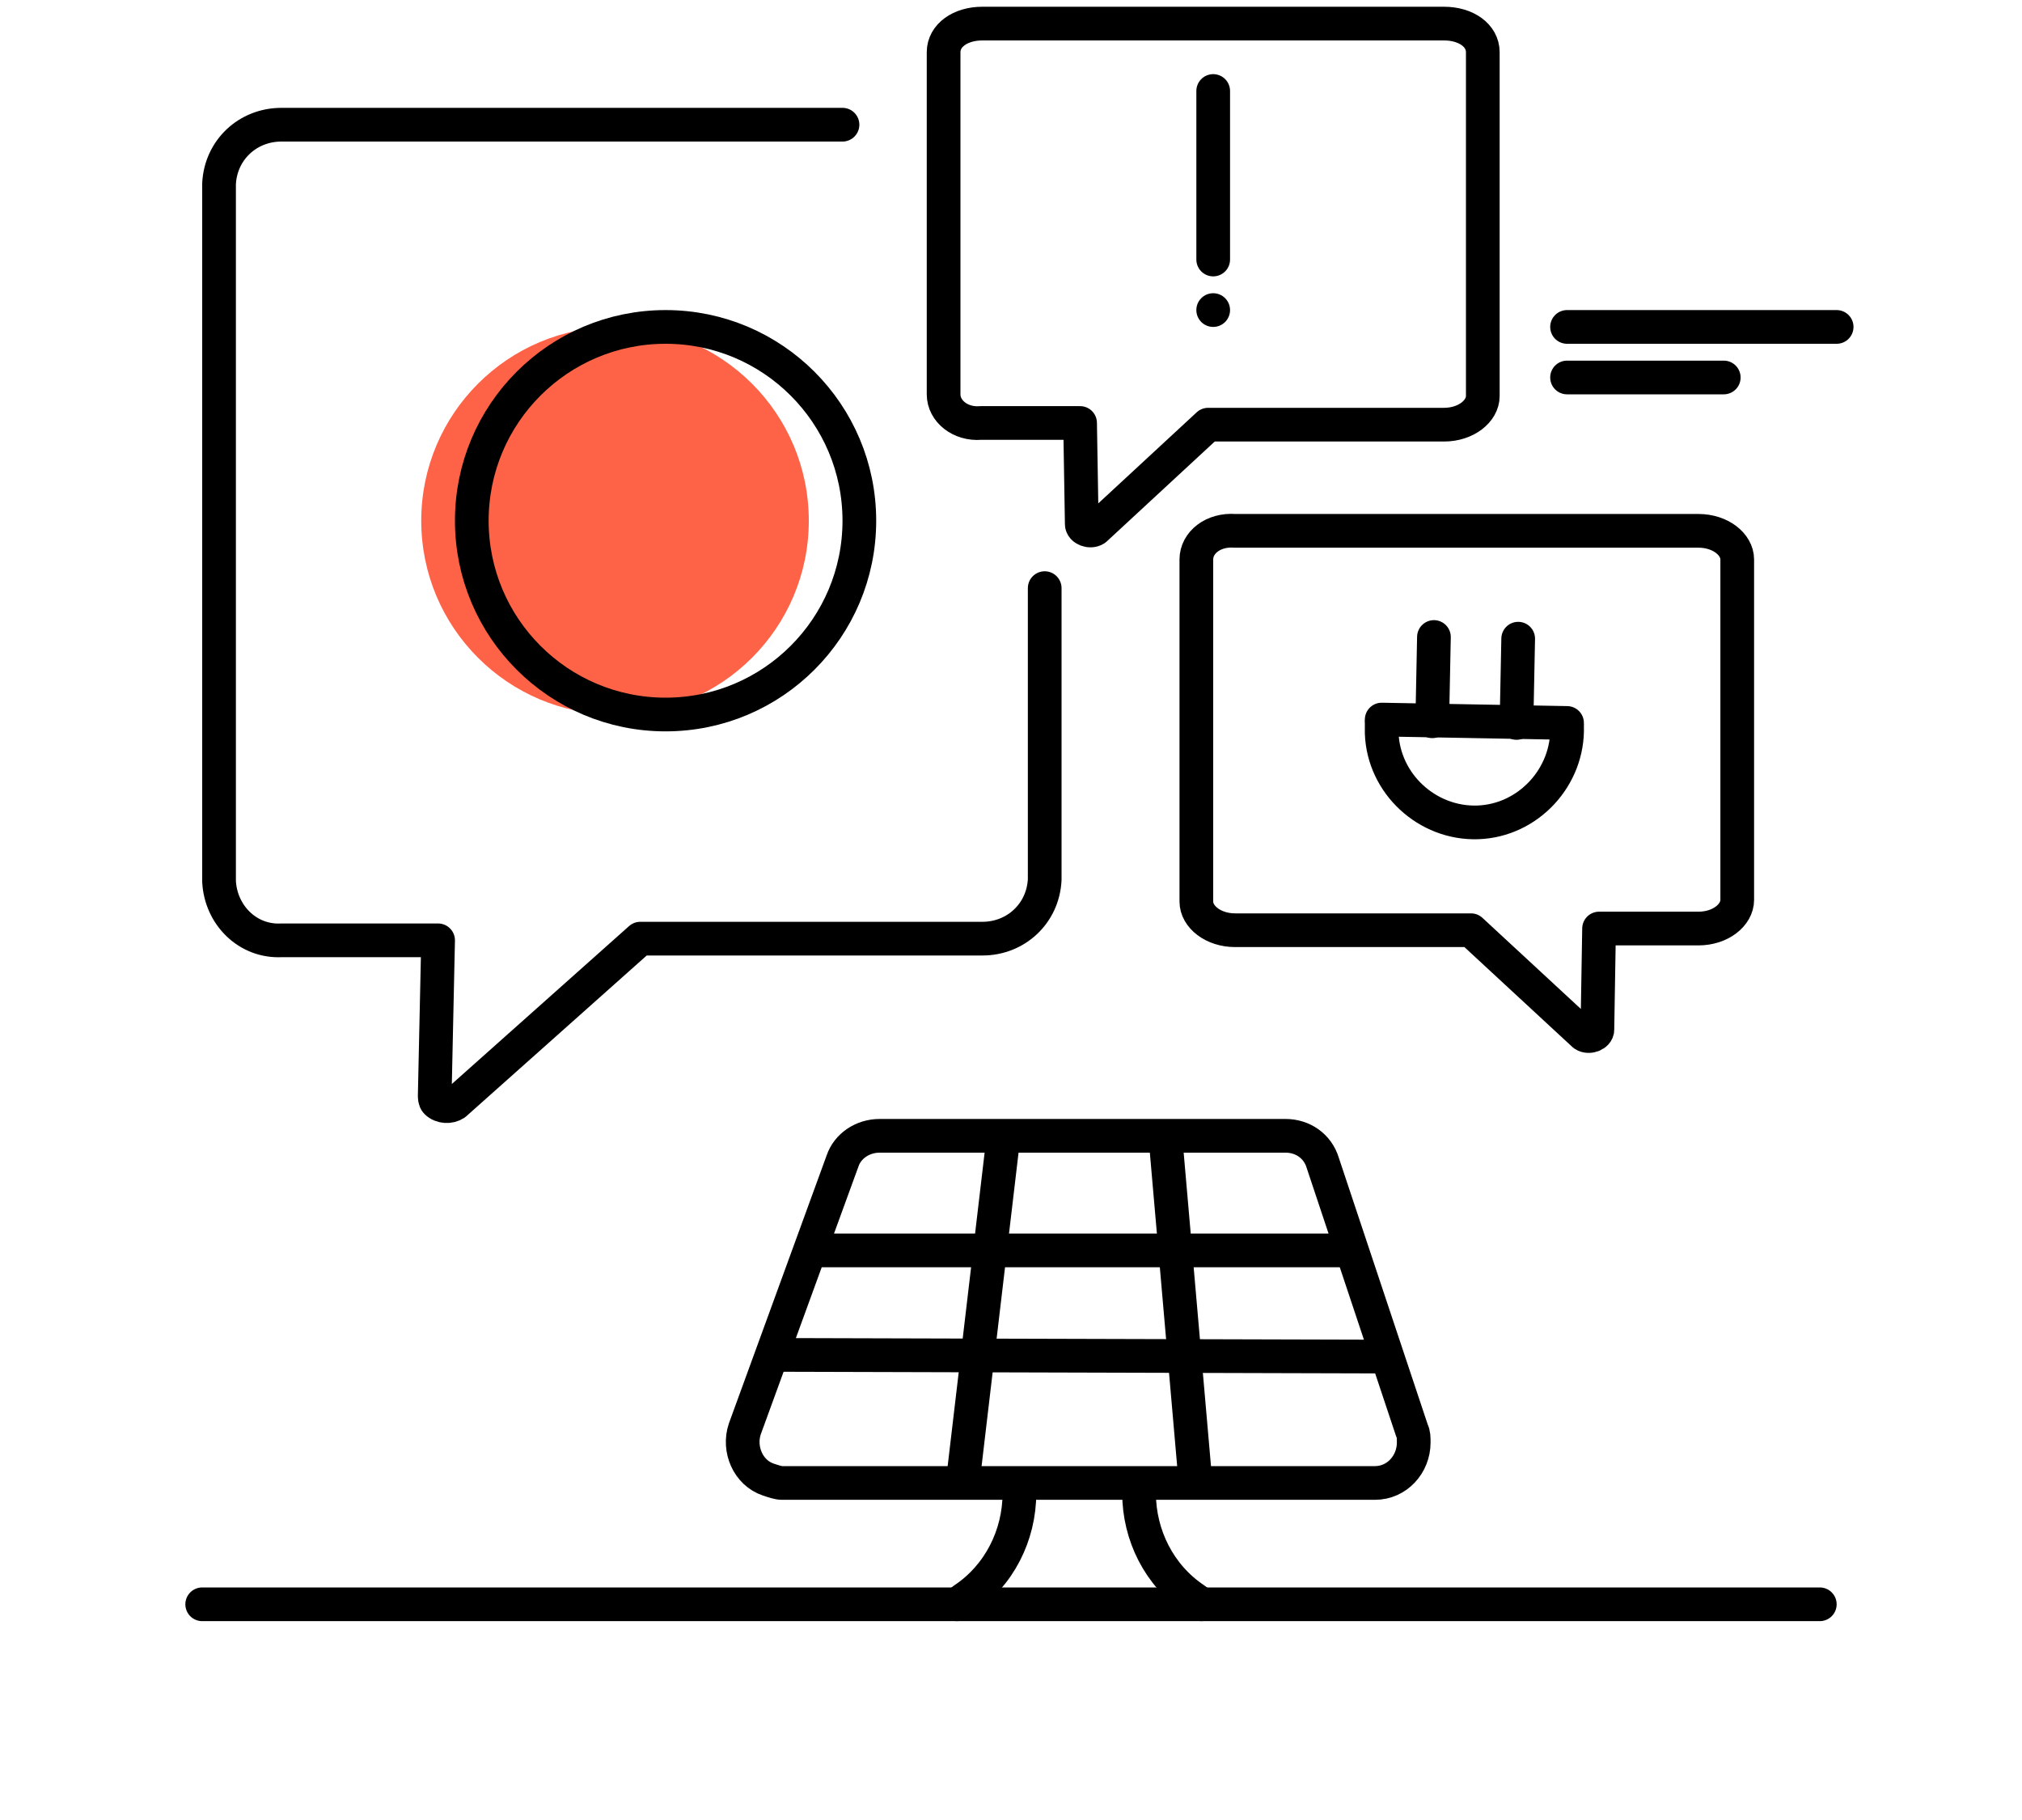
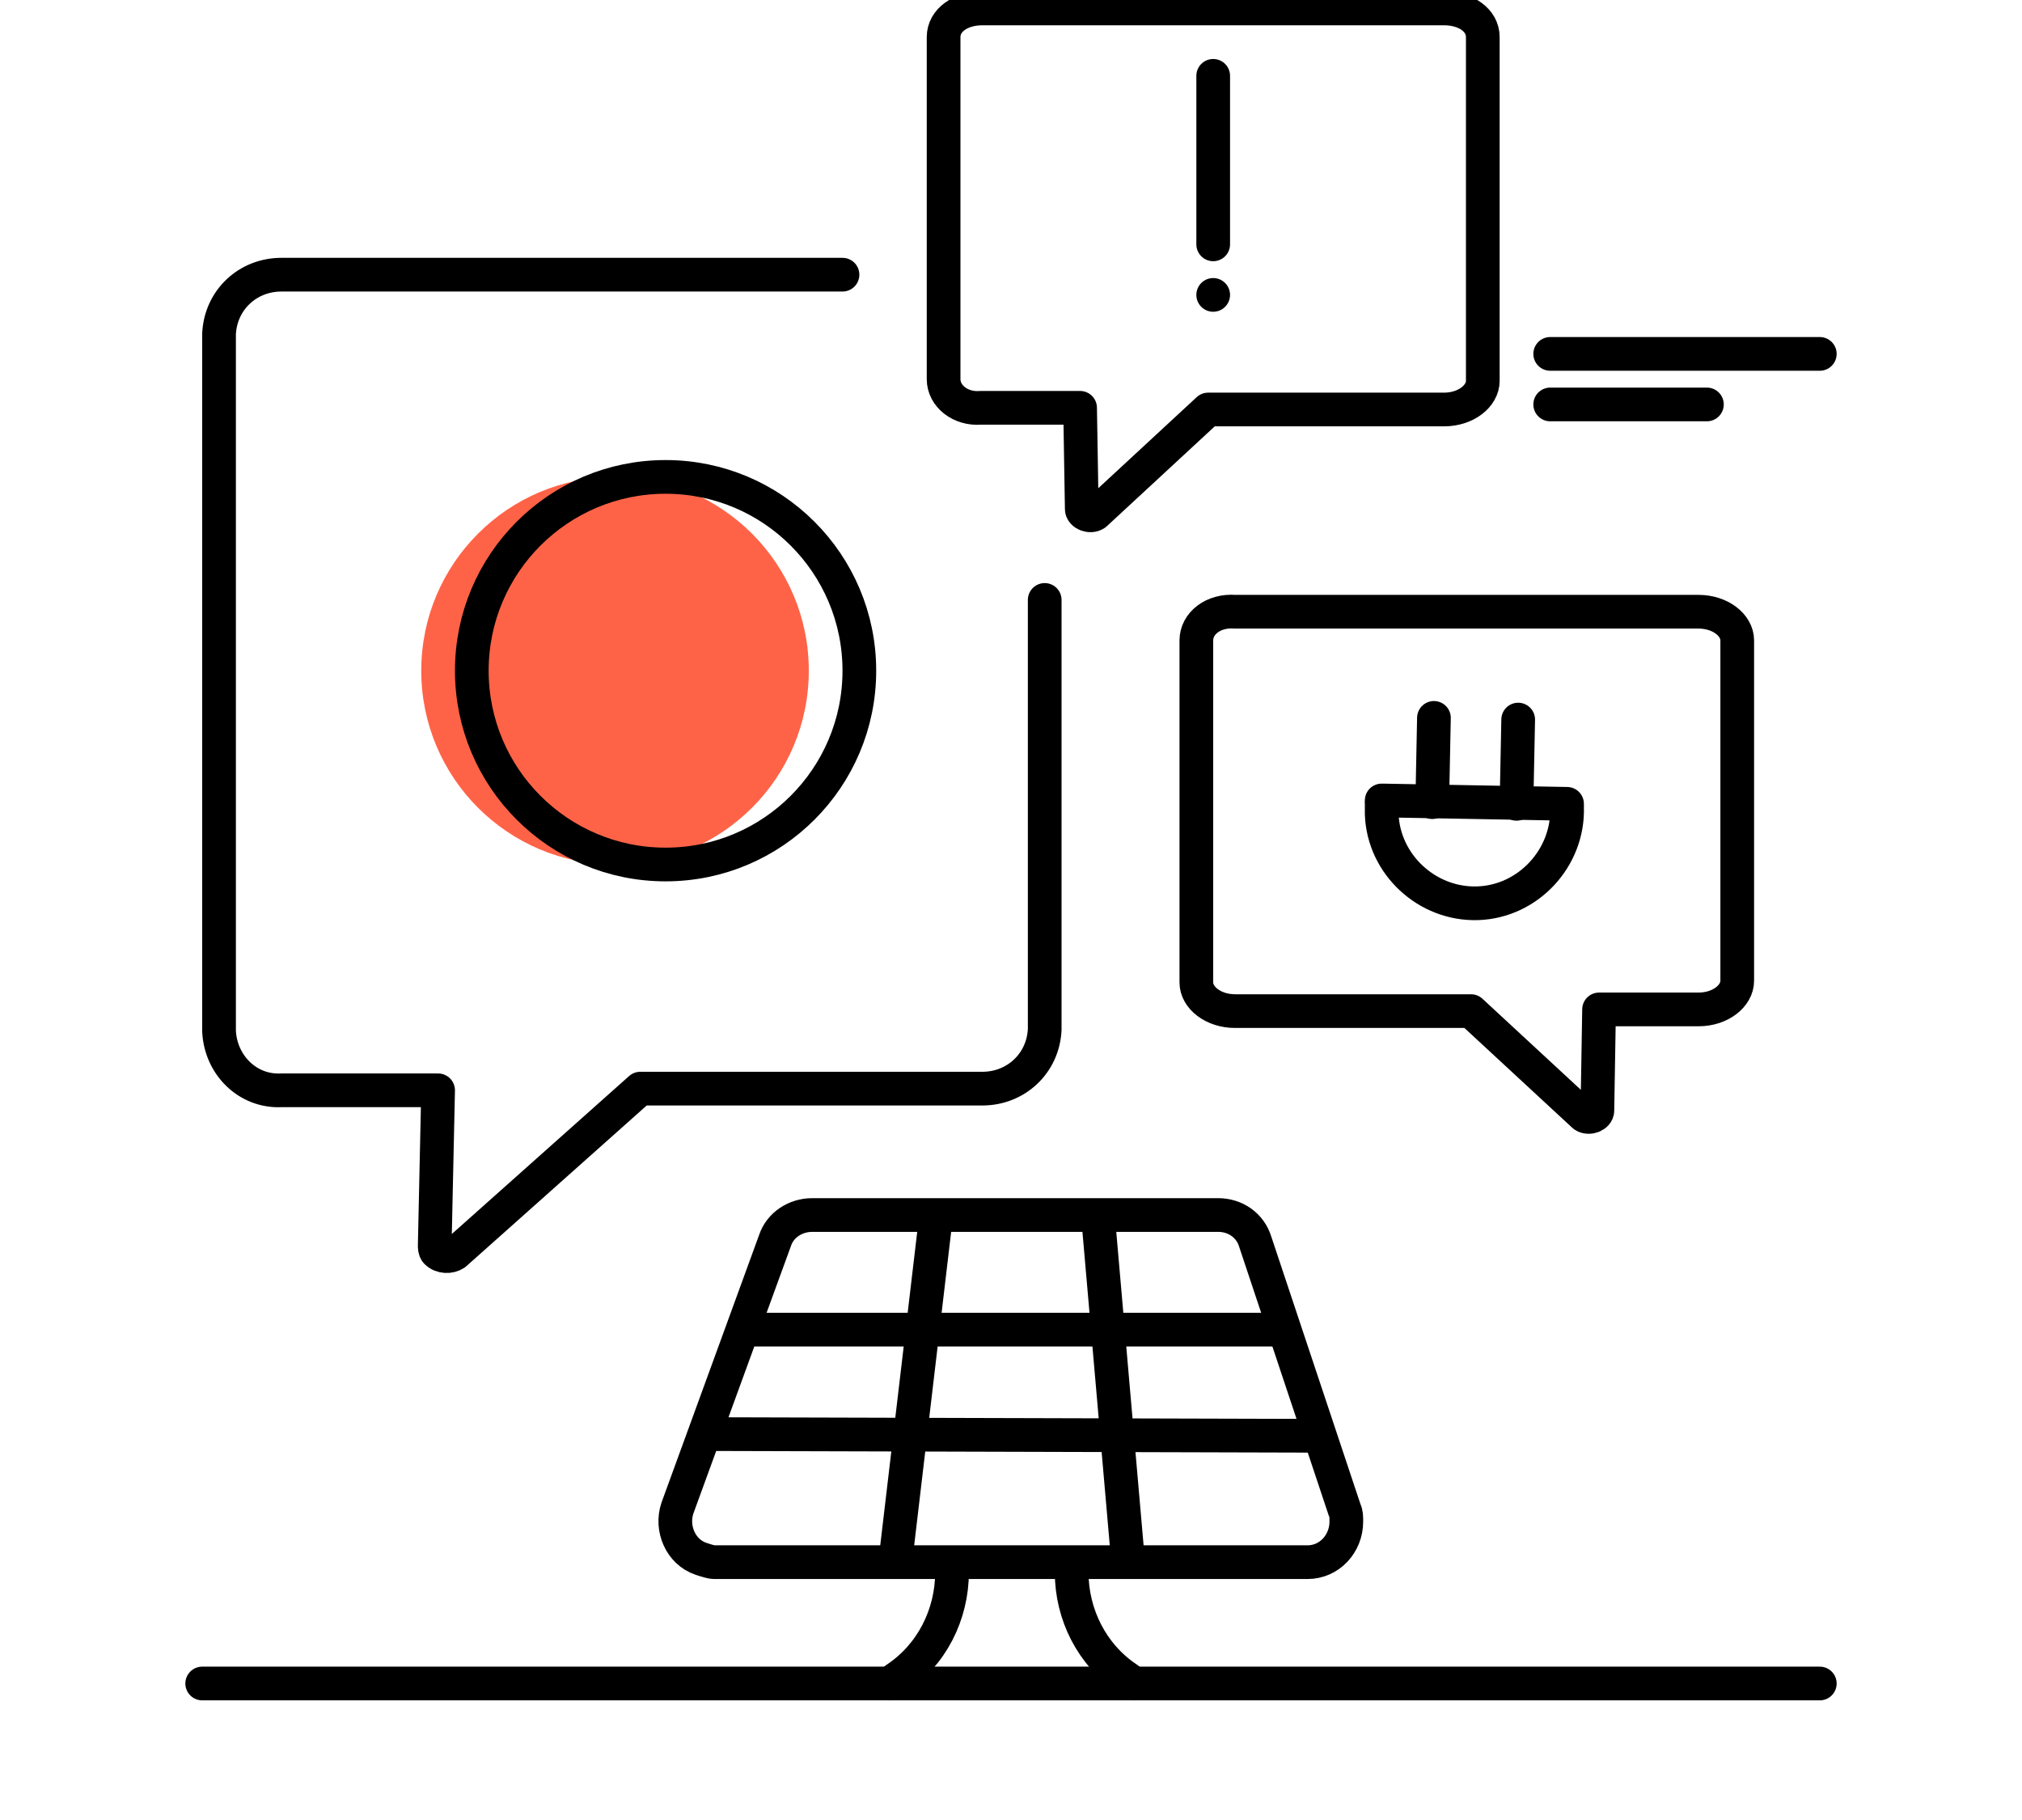
<svg xmlns="http://www.w3.org/2000/svg" version="1.1" id="Layer_1" x="0px" y="0px" viewBox="0 0 120 108" style="enable-background:new 0 0 120 108;" xml:space="preserve">
  <style type="text/css">
	.st0{fill:#FF6347;}
	.st1{fill:none;stroke:#000000;stroke-width:2;stroke-linecap:round;stroke-linejoin:round;}
</style>
-   <circle class="st0" cx="36.5" cy="30.9" r="11.5" />
-   <circle class="st1" cx="39.5" cy="30.9" r="11.5" />
-   <path class="st1" d="M46.4,88h35.2c1.3,0,2.3-1.1,2.3-2.4c0-0.3,0-0.5-0.1-0.7L78.5,69c-0.3-1-1.2-1.6-2.2-1.6H52.2  c-1,0-1.9,0.6-2.2,1.5l-5.8,15.9c-0.4,1.2,0.2,2.6,1.4,3C45.9,87.9,46.2,88,46.4,88z" />
-   <line class="st1" x1="48.3" y1="74.2" x2="79.8" y2="74.2" />
-   <line class="st1" x1="46" y1="80.4" x2="82.1" y2="80.5" />
-   <line class="st1" x1="59.5" y1="67.9" x2="57.2" y2="87.4" />
-   <line class="st1" x1="69.2" y1="67.9" x2="70.9" y2="87.4" />
-   <path class="st1" d="M60.5,88.6L60.5,88.6c0,2.5-1.2,4.9-3.3,6.3l-0.4,0.3" />
-   <path class="st1" d="M67.6,88.6L67.6,88.6c0,2.5,1.2,4.9,3.3,6.3l0.4,0.3" />
-   <line class="st1" x1="108" y1="95.2" x2="12" y2="95.2" />
-   <path class="st1" d="M62,34.9v17.3c-0.1,2-1.7,3.5-3.7,3.5l0,0H38l-11,9.8c-0.3,0.2-0.8,0.2-1.1-0.1c-0.1-0.1-0.1-0.3-0.1-0.4  l0.2-9.2h-9.3c-2,0.1-3.6-1.5-3.7-3.5l0,0V10.9c0.1-2,1.7-3.5,3.7-3.5l0,0H50" />
-   <path class="st1" d="M73.3,55.2h14l6.7,6.2c0.3,0.2,0.8,0,0.8-0.3l0.1-6h5.9c1.3,0,2.3-0.8,2.3-1.7V33.2c0-0.9-1-1.7-2.3-1.7H73.3  C72,31.4,71,32.2,71,33.2v20.3C71,54.4,72,55.2,73.3,55.2z" />
-   <path class="st1" d="M85.7,25.2h-14L65,31.4c-0.3,0.2-0.8,0-0.8-0.3l-0.1-6h-5.9C57,25.2,56,24.4,56,23.4V3.1c0-1,1-1.7,2.3-1.7  h27.4C87,1.4,88,2.1,88,3.1v20.4C88,24.4,87,25.2,85.7,25.2z" />
-   <line class="st1" x1="93" y1="19.4" x2="109" y2="19.4" />
-   <line class="st1" x1="93" y1="22.4" x2="102.3" y2="22.4" />
-   <line class="st1" x1="72" y1="5.4" x2="72" y2="15.4" />
-   <circle cx="72" cy="18.4" r="1" />
-   <path class="st1" d="M93,43.1c0.1,3-2.3,5.6-5.3,5.7s-5.6-2.3-5.7-5.3l0,0c0-0.2,0-0.4,0-0.6" />
-   <line class="st1" x1="93" y1="42.9" x2="82" y2="42.7" />
-   <line class="st1" x1="85" y1="42.8" x2="85.1" y2="37.8" />
-   <line class="st1" x1="90" y1="42.9" x2="90.1" y2="37.9" />
+   <circle class="st0" cx="36.5" cy="39.8" r="11.5" />
+   <circle class="st1" cx="39.5" cy="39.8" r="11.5" />
+   <g>
+     <g>
+       <path class="st1" d="M42.4,92.7h35.2c1.3,0,2.3-1.1,2.3-2.4c0-0.3,0-0.5-0.1-0.7l-5.3-15.9c-0.3-1-1.2-1.6-2.2-1.6H48.2    c-1,0-1.9,0.6-2.2,1.5l-5.8,15.9c-0.4,1.2,0.2,2.6,1.4,3C41.9,92.6,42.2,92.7,42.4,92.7z" />
+       <line class="st1" x1="44.3" y1="78.9" x2="75.8" y2="78.9" />
+       <line class="st1" x1="42" y1="85.1" x2="78.1" y2="85.2" />
+       <line class="st1" x1="55.5" y1="72.6" x2="53.2" y2="92.1" />
+       <line class="st1" x1="65.2" y1="72.6" x2="66.9" y2="92.1" />
+       <path class="st1" d="M56.5,93.3L56.5,93.3c0,2.5-1.2,4.9-3.3,6.3l-0.4,0.3" />
+       <path class="st1" d="M63.6,93.3L63.6,93.3c0,2.5,1.2,4.9,3.3,6.3l0.4,0.3" />
+     </g>
+     <line class="st1" x1="108" y1="99.9" x2="12" y2="99.9" />
+   </g>
+   <path class="st1" d="M62,35.6v25.5c-0.1,2-1.7,3.5-3.7,3.5l0,0H38l-11,9.8c-0.3,0.2-0.8,0.2-1.1-0.1c-0.1-0.1-0.1-0.3-0.1-0.4  l0.2-9.2h-9.3c-2,0.1-3.6-1.5-3.7-3.5l0,0V19.8c0.1-2,1.7-3.5,3.7-3.5l0,0H50" />
+   <path class="st1" d="M73.3,60h14l6.7,6.2c0.3,0.2,0.8,0,0.8-0.3l0.1-6h5.9c1.3,0,2.3-0.8,2.3-1.7V38c0-0.9-1-1.7-2.3-1.7H73.3  C72,36.2,71,37,71,38v20.3C71,59.2,72,60,73.3,60z" />
+   <path class="st1" d="M85.7,24.3h-14L65,30.5c-0.3,0.2-0.8,0-0.8-0.3l-0.1-6h-5.9C57,24.3,56,23.5,56,22.5V2.2c0-1,1-1.7,2.3-1.7  h27.4C87,0.5,88,1.2,88,2.2v20.4C88,23.5,87,24.3,85.7,24.3z" />
+   <line class="st1" x1="92" y1="21" x2="108" y2="21" />
+   <line class="st1" x1="92" y1="24" x2="101.3" y2="24" />
+   <line class="st1" x1="72" y1="4.5" x2="72" y2="14.5" />
+   <circle cx="72" cy="17.5" r="1" />
+   <path class="st1" d="M93,47.9c0.1,3-2.3,5.6-5.3,5.7s-5.6-2.3-5.7-5.3l0,0c0-0.2,0-0.4,0-0.6" />
+   <line class="st1" x1="93" y1="47.7" x2="82" y2="47.5" />
+   <line class="st1" x1="85" y1="47.6" x2="85.1" y2="42.6" />
+   <line class="st1" x1="90" y1="47.7" x2="90.1" y2="42.7" />
</svg>
